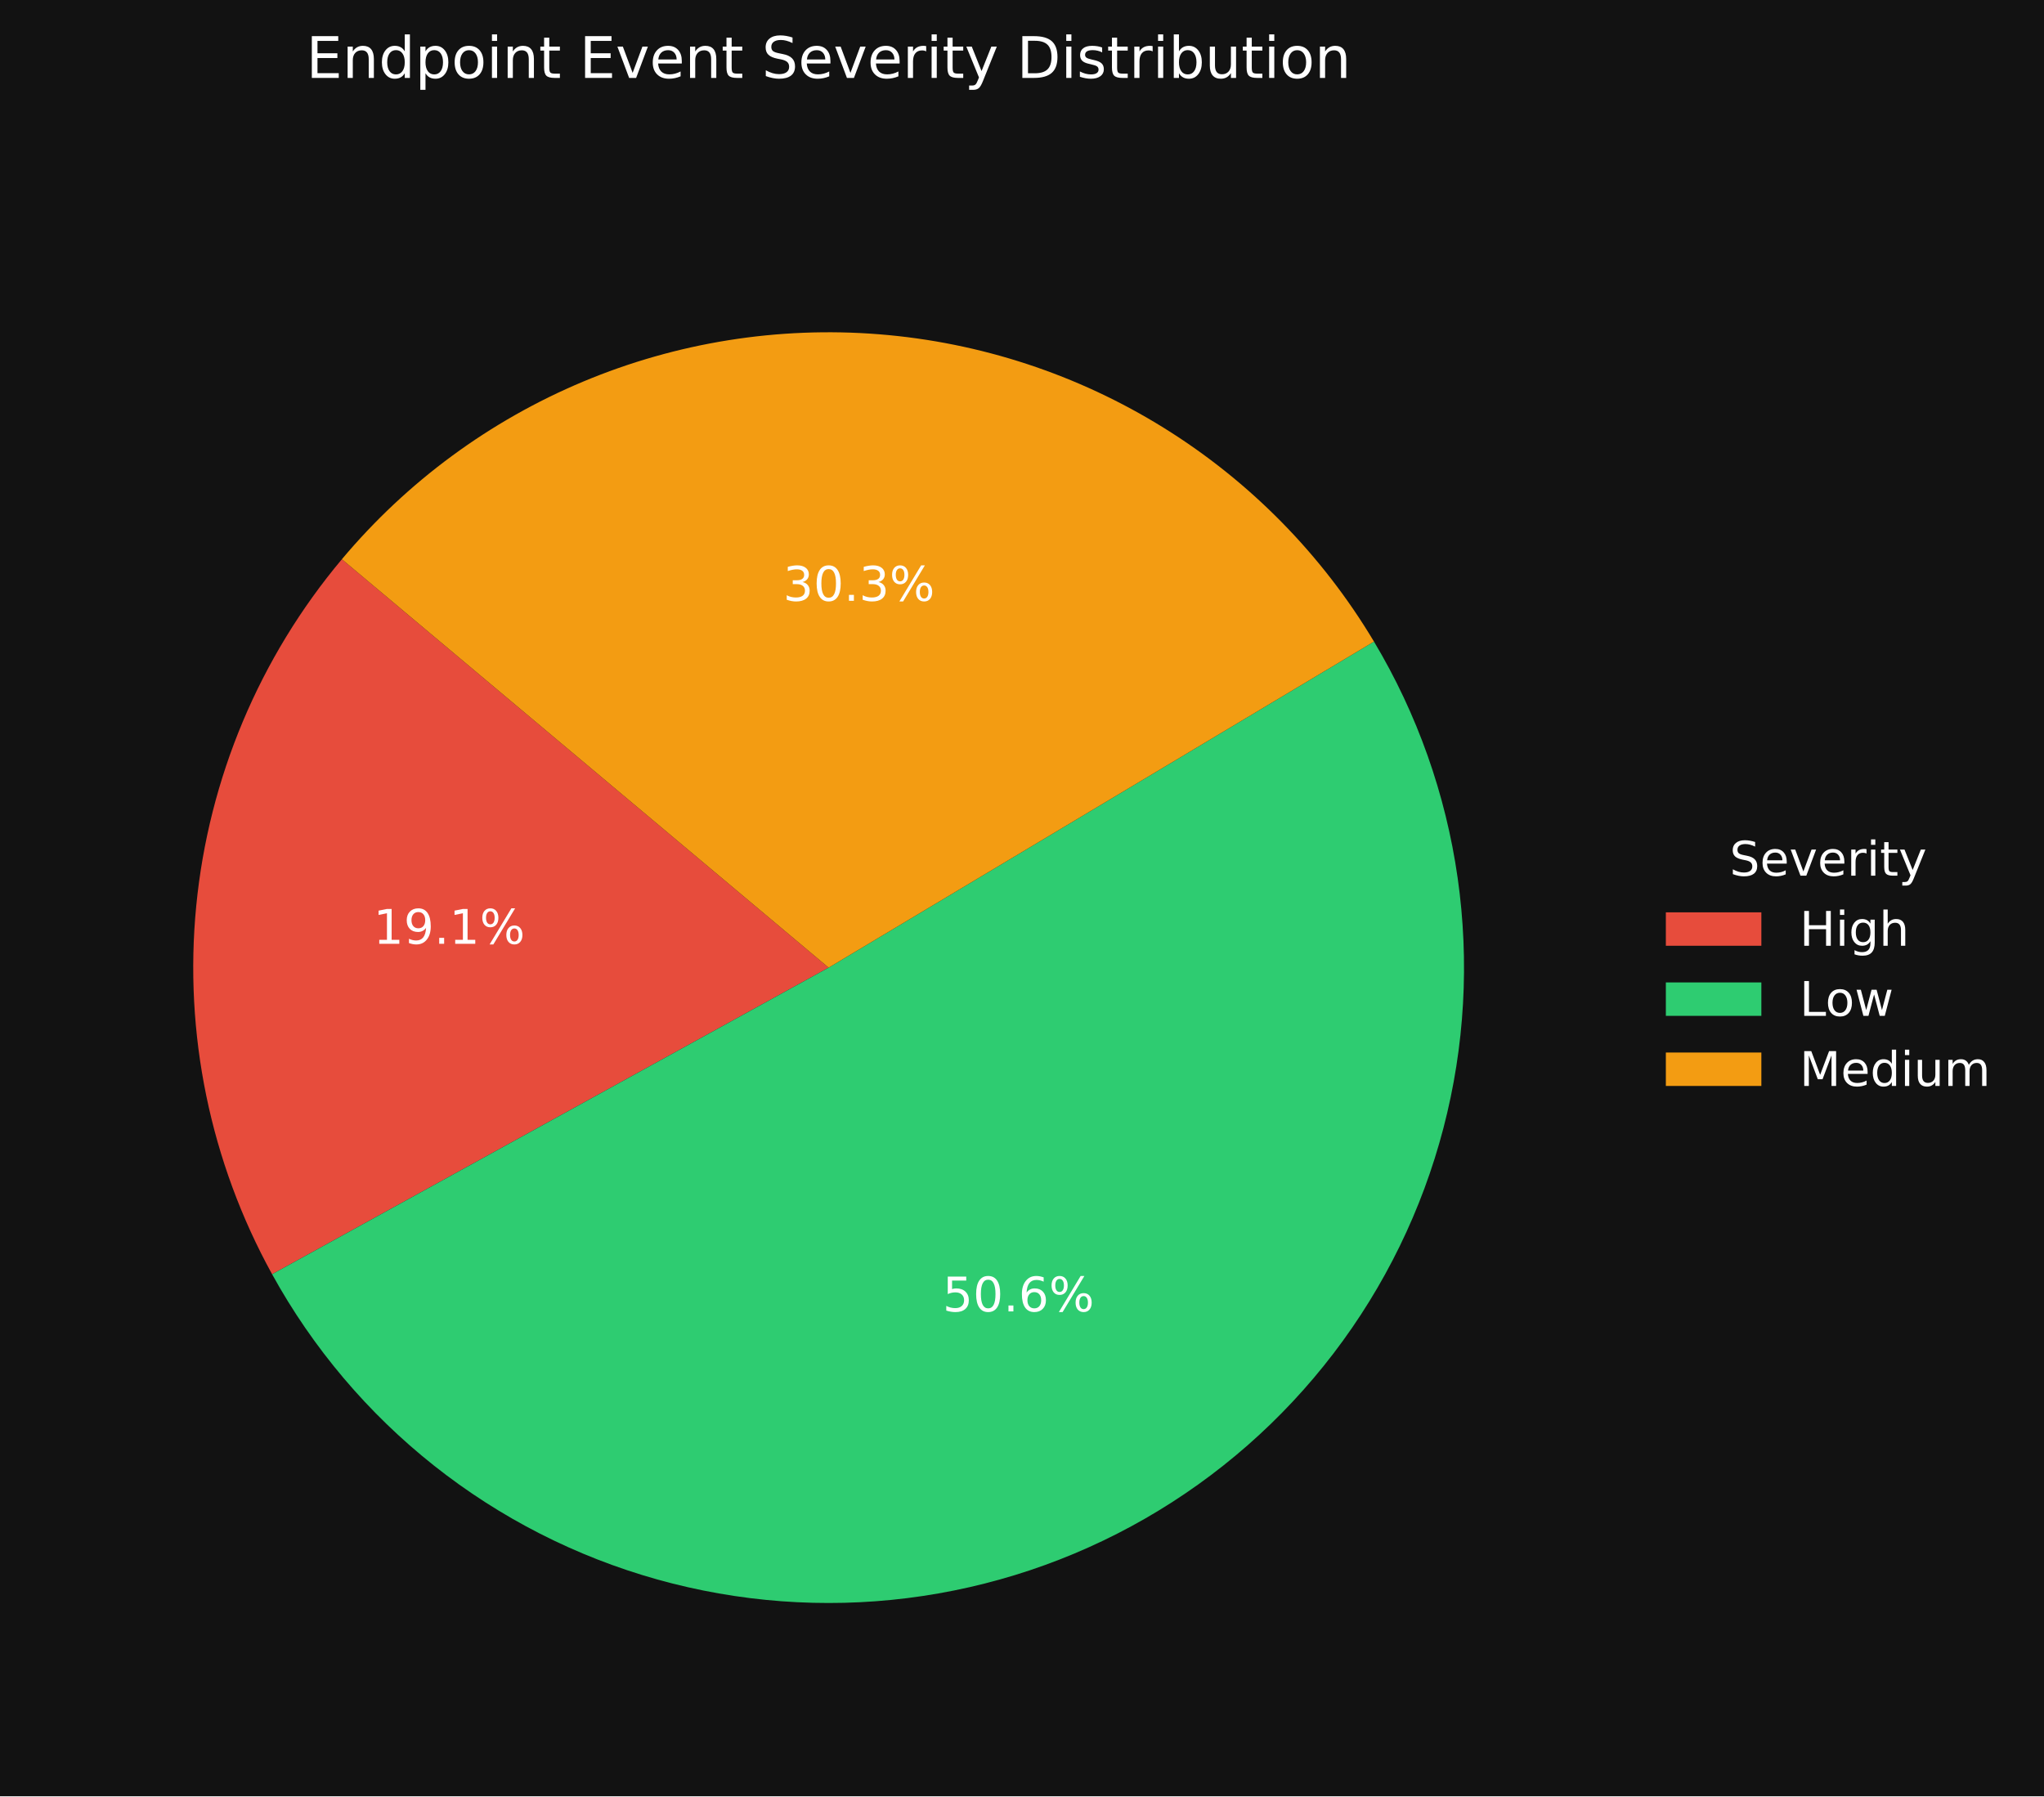
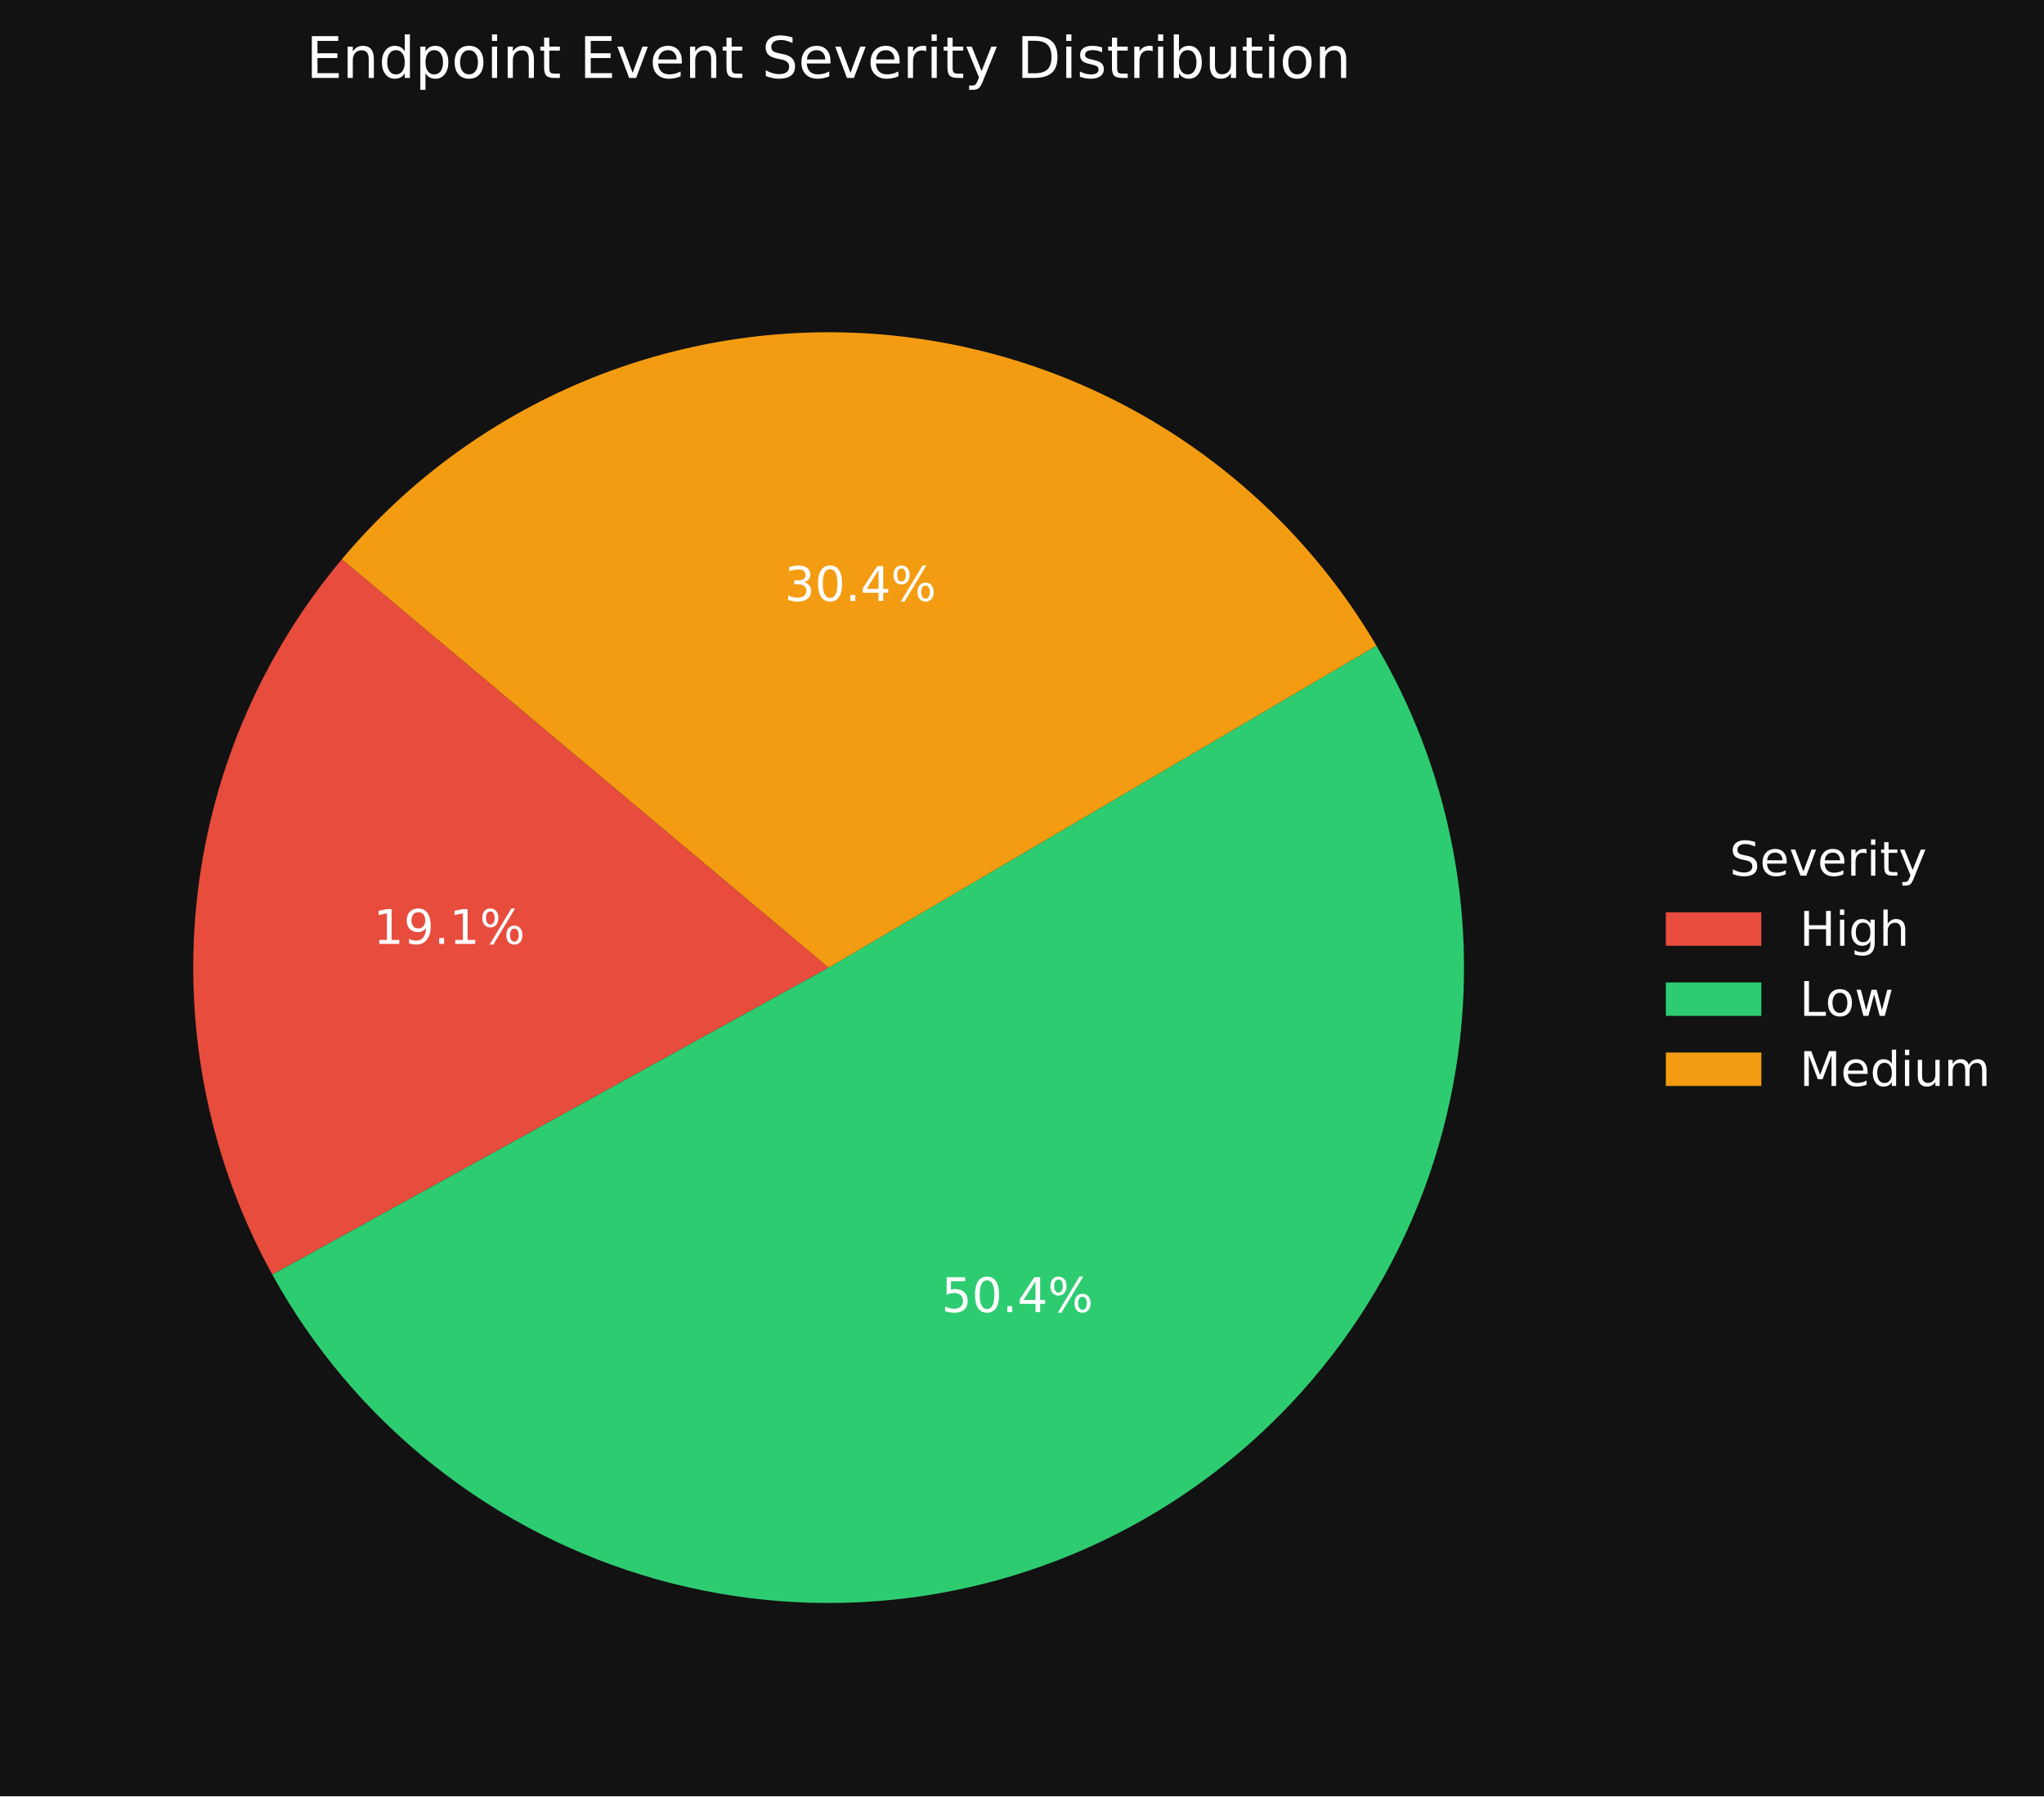
<svg xmlns="http://www.w3.org/2000/svg" xmlns:xlink="http://www.w3.org/1999/xlink" width="428.026pt" height="376.158pt" viewBox="0 0 428.026 376.158" version="1.1">
  <defs>
    <style type="text/css">*{stroke-linejoin: round; stroke-linecap: butt}</style>
  </defs>
  <g id="figure_1">
    <g id="patch_1">
      <path d="M 0 376.158  L 428.026 376.158  L 428.026 -0  L 0 -0  z " style="fill: #121212" />
    </g>
    <g id="axes_1">
      <g id="patch_2">
-         <path d="M 71.593 117.111  C 54.336 137.677 43.701 162.992 41.093 189.712  C 38.485 216.432 44.024 243.325 56.978 266.84  L 173.52 202.638  z " style="fill: #e74c3c" />
+         <path d="M 71.593 117.111  C 54.327 137.689 43.69 163.021 41.089 189.757  C 38.488 216.493 44.044 243.4 57.022 266.919  L 173.52 202.638  z " style="fill: #e74c3c" />
      </g>
      <g id="patch_3">
-         <path d="M 56.978 266.84  C 65.505 282.317 77.029 295.942 90.878 306.918  C 104.727 317.893 120.625 326 137.641 330.765  C 154.657 335.53 172.453 336.858 189.988 334.671  C 207.522 332.484 224.447 326.826 239.771 318.027  C 255.096 309.229 268.515 297.465 279.244 283.424  C 289.973 269.384 297.798 253.345 302.261 236.248  C 306.725 219.15 307.738 201.333 305.241 183.84  C 302.745 166.347 296.788 149.525 287.72 134.358  L 173.52 202.638  z " style="fill: #2ecc71" />
+         <path d="M 57.022 266.919  C 65.536 282.351 77.033 295.938 90.842 306.889  C 104.651 317.841 120.5 325.94 137.465 330.716  C 154.431 335.492 172.177 336.85 189.671 334.71  C 207.166 332.571 224.062 326.976 239.377 318.253  C 254.691 309.53 268.121 297.85 278.884 283.893  C 289.647 269.937 297.53 253.98 302.076 236.951  C 306.621 219.922 307.737 202.159 305.361 184.695  C 302.984 167.232 297.161 150.413 288.23 135.218  L 173.52 202.638  z " style="fill: #2ecc71" />
      </g>
      <g id="patch_4">
-         <path d="M 287.72 134.358  C 276.832 116.148 261.745 100.803 243.721 89.608  C 225.697 78.414 205.254 71.692 184.104 70.004  C 162.954 68.316 141.704 71.711 122.133 79.906  C 102.562 88.1 85.231 100.858 71.593 117.111  L 173.52 202.638  z " style="fill: #f39c12" />
+         <path d="M 288.23 135.218  C 277.437 116.854 262.389 101.347 244.357 90.006  C 226.325 78.665 205.83 71.819 184.602 70.044  C 163.375 68.27 142.028 71.619 122.363 79.809  C 102.699 87.999 85.286 100.793 71.593 117.111  L 173.52 202.638  z " style="fill: #f39c12" />
      </g>
      <g id="matplotlib.axis_1" />
      <g id="matplotlib.axis_2" />
      <g id="text_1">
-         <g style="fill: #ffffff" transform="translate(78.18043 197.6418) scale(0.1 -0.1)">
+         <g style="fill: #ffffff" transform="translate(78.1778 197.6687) scale(0.1 -0.1)">
          <defs>
            <path id="DejaVuSans-31" d="M 794 531  L 1825 531  L 1825 4091  L 703 3866  L 703 4441  L 1819 4666  L 2450 4666  L 2450 531  L 3481 531  L 3481 0  L 794 0  L 794 531  z " transform="scale(0.015625)" />
            <path id="DejaVuSans-39" d="M 703 97  L 703 672  Q 941 559 1184 500  Q 1428 441 1663 441  Q 2288 441 2617 861  Q 2947 1281 2994 2138  Q 2813 1869 2534 1725  Q 2256 1581 1919 1581  Q 1219 1581 811 2004  Q 403 2428 403 3163  Q 403 3881 828 4315  Q 1253 4750 1959 4750  Q 2769 4750 3195 4129  Q 3622 3509 3622 2328  Q 3622 1225 3098 567  Q 2575 -91 1691 -91  Q 1453 -91 1209 -44  Q 966 3 703 97  z M 1959 2075  Q 2384 2075 2632 2365  Q 2881 2656 2881 3163  Q 2881 3666 2632 3958  Q 2384 4250 1959 4250  Q 1534 4250 1286 3958  Q 1038 3666 1038 3163  Q 1038 2656 1286 2365  Q 1534 2075 1959 2075  z " transform="scale(0.015625)" />
            <path id="DejaVuSans-2e" d="M 684 794  L 1344 794  L 1344 0  L 684 0  L 684 794  z " transform="scale(0.015625)" />
            <path id="DejaVuSans-25" d="M 4653 2053  Q 4381 2053 4226 1822  Q 4072 1591 4072 1178  Q 4072 772 4226 539  Q 4381 306 4653 306  Q 4919 306 5073 539  Q 5228 772 5228 1178  Q 5228 1588 5073 1820  Q 4919 2053 4653 2053  z M 4653 2450  Q 5147 2450 5437 2106  Q 5728 1763 5728 1178  Q 5728 594 5436 251  Q 5144 -91 4653 -91  Q 4153 -91 3862 251  Q 3572 594 3572 1178  Q 3572 1766 3864 2108  Q 4156 2450 4653 2450  z M 1428 4353  Q 1159 4353 1004 4120  Q 850 3888 850 3481  Q 850 3069 1003 2837  Q 1156 2606 1428 2606  Q 1700 2606 1854 2837  Q 2009 3069 2009 3481  Q 2009 3884 1853 4118  Q 1697 4353 1428 4353  z M 4250 4750  L 4750 4750  L 1831 -91  L 1331 -91  L 4250 4750  z M 1428 4750  Q 1922 4750 2215 4408  Q 2509 4066 2509 3481  Q 2509 2891 2217 2550  Q 1925 2209 1428 2209  Q 931 2209 642 2551  Q 353 2894 353 3481  Q 353 4063 643 4406  Q 934 4750 1428 4750  z " transform="scale(0.015625)" />
          </defs>
          <use xlink:href="#DejaVuSans-31" />
          <use xlink:href="#DejaVuSans-39" transform="translate(63.62305 0)" />
          <use xlink:href="#DejaVuSans-2e" transform="translate(127.2461 0)" />
          <use xlink:href="#DejaVuSans-31" transform="translate(159.0332 0)" />
          <use xlink:href="#DejaVuSans-25" transform="translate(222.6562 0)" />
        </g>
      </g>
      <g id="text_2">
-         <g style="fill: #ffffff" transform="translate(197.3872 274.631) scale(0.1 -0.1)">
+         <g style="fill: #ffffff" transform="translate(197.1503 274.7665) scale(0.1 -0.1)">
          <defs>
            <path id="DejaVuSans-35" d="M 691 4666  L 3169 4666  L 3169 4134  L 1269 4134  L 1269 2991  Q 1406 3038 1543 3061  Q 1681 3084 1819 3084  Q 2600 3084 3056 2656  Q 3513 2228 3513 1497  Q 3513 744 3044 326  Q 2575 -91 1722 -91  Q 1428 -91 1123 -41  Q 819 9 494 109  L 494 744  Q 775 591 1075 516  Q 1375 441 1709 441  Q 2250 441 2565 725  Q 2881 1009 2881 1497  Q 2881 1984 2565 2268  Q 2250 2553 1709 2553  Q 1456 2553 1204 2497  Q 953 2441 691 2322  L 691 4666  z " transform="scale(0.015625)" />
            <path id="DejaVuSans-30" d="M 2034 4250  Q 1547 4250 1301 3770  Q 1056 3291 1056 2328  Q 1056 1369 1301 889  Q 1547 409 2034 409  Q 2525 409 2770 889  Q 3016 1369 3016 2328  Q 3016 3291 2770 3770  Q 2525 4250 2034 4250  z M 2034 4750  Q 2819 4750 3233 4129  Q 3647 3509 3647 2328  Q 3647 1150 3233 529  Q 2819 -91 2034 -91  Q 1250 -91 836 529  Q 422 1150 422 2328  Q 422 3509 836 4129  Q 1250 4750 2034 4750  z " transform="scale(0.015625)" />
-             <path id="DejaVuSans-36" d="M 2113 2584  Q 1688 2584 1439 2293  Q 1191 2003 1191 1497  Q 1191 994 1439 701  Q 1688 409 2113 409  Q 2538 409 2786 701  Q 3034 994 3034 1497  Q 3034 2003 2786 2293  Q 2538 2584 2113 2584  z M 3366 4563  L 3366 3988  Q 3128 4100 2886 4159  Q 2644 4219 2406 4219  Q 1781 4219 1451 3797  Q 1122 3375 1075 2522  Q 1259 2794 1537 2939  Q 1816 3084 2150 3084  Q 2853 3084 3261 2657  Q 3669 2231 3669 1497  Q 3669 778 3244 343  Q 2819 -91 2113 -91  Q 1303 -91 875 529  Q 447 1150 447 2328  Q 447 3434 972 4092  Q 1497 4750 2381 4750  Q 2619 4750 2861 4703  Q 3103 4656 3366 4563  z " transform="scale(0.015625)" />
+             <path id="DejaVuSans-34" d="M 2419 4116  L 825 1625  L 2419 1625  L 2419 4116  z M 2253 4666  L 3047 4666  L 3047 1625  L 3713 1625  L 3713 1100  L 3047 1100  L 3047 0  L 2419 0  L 2419 1100  L 313 1100  L 313 1709  L 2253 4666  z " transform="scale(0.015625)" />
          </defs>
          <use xlink:href="#DejaVuSans-35" />
          <use xlink:href="#DejaVuSans-30" transform="translate(63.62305 0)" />
          <use xlink:href="#DejaVuSans-2e" transform="translate(127.2461 0)" />
-           <use xlink:href="#DejaVuSans-36" transform="translate(159.0332 0)" />
+           <use xlink:href="#DejaVuSans-34" transform="translate(159.0332 0)" />
          <use xlink:href="#DejaVuSans-25" transform="translate(222.6562 0)" />
        </g>
      </g>
      <g id="text_3">
-         <g style="fill: #ffffff" transform="translate(163.9869 125.8169) scale(0.1 -0.1)">
+         <g style="fill: #ffffff" transform="translate(164.2858 125.8413) scale(0.1 -0.1)">
          <defs>
            <path id="DejaVuSans-33" d="M 2597 2516  Q 3050 2419 3304 2112  Q 3559 1806 3559 1356  Q 3559 666 3084 287  Q 2609 -91 1734 -91  Q 1441 -91 1130 -33  Q 819 25 488 141  L 488 750  Q 750 597 1062 519  Q 1375 441 1716 441  Q 2309 441 2620 675  Q 2931 909 2931 1356  Q 2931 1769 2642 2001  Q 2353 2234 1838 2234  L 1294 2234  L 1294 2753  L 1863 2753  Q 2328 2753 2575 2939  Q 2822 3125 2822 3475  Q 2822 3834 2567 4026  Q 2313 4219 1838 4219  Q 1578 4219 1281 4162  Q 984 4106 628 3988  L 628 4550  Q 988 4650 1302 4700  Q 1616 4750 1894 4750  Q 2613 4750 3031 4423  Q 3450 4097 3450 3541  Q 3450 3153 3228 2886  Q 3006 2619 2597 2516  z " transform="scale(0.015625)" />
          </defs>
          <use xlink:href="#DejaVuSans-33" />
          <use xlink:href="#DejaVuSans-30" transform="translate(63.62305 0)" />
          <use xlink:href="#DejaVuSans-2e" transform="translate(127.2461 0)" />
-           <use xlink:href="#DejaVuSans-33" transform="translate(159.0332 0)" />
+           <use xlink:href="#DejaVuSans-34" transform="translate(159.0332 0)" />
          <use xlink:href="#DejaVuSans-25" transform="translate(222.6562 0)" />
        </g>
      </g>
      <g id="text_4">
        <g style="fill: #ffffff" transform="translate(64.12219 16.31812) scale(0.12 -0.12)">
          <defs>
            <path id="DejaVuSans-45" d="M 628 4666  L 3578 4666  L 3578 4134  L 1259 4134  L 1259 2753  L 3481 2753  L 3481 2222  L 1259 2222  L 1259 531  L 3634 531  L 3634 0  L 628 0  L 628 4666  z " transform="scale(0.015625)" />
            <path id="DejaVuSans-6e" d="M 3513 2113  L 3513 0  L 2938 0  L 2938 2094  Q 2938 2591 2744 2837  Q 2550 3084 2163 3084  Q 1697 3084 1428 2787  Q 1159 2491 1159 1978  L 1159 0  L 581 0  L 581 3500  L 1159 3500  L 1159 2956  Q 1366 3272 1645 3428  Q 1925 3584 2291 3584  Q 2894 3584 3203 3211  Q 3513 2838 3513 2113  z " transform="scale(0.015625)" />
            <path id="DejaVuSans-64" d="M 2906 2969  L 2906 4863  L 3481 4863  L 3481 0  L 2906 0  L 2906 525  Q 2725 213 2448 61  Q 2172 -91 1784 -91  Q 1150 -91 751 415  Q 353 922 353 1747  Q 353 2572 751 3078  Q 1150 3584 1784 3584  Q 2172 3584 2448 3432  Q 2725 3281 2906 2969  z M 947 1747  Q 947 1113 1208 752  Q 1469 391 1925 391  Q 2381 391 2643 752  Q 2906 1113 2906 1747  Q 2906 2381 2643 2742  Q 2381 3103 1925 3103  Q 1469 3103 1208 2742  Q 947 2381 947 1747  z " transform="scale(0.015625)" />
            <path id="DejaVuSans-70" d="M 1159 525  L 1159 -1331  L 581 -1331  L 581 3500  L 1159 3500  L 1159 2969  Q 1341 3281 1617 3432  Q 1894 3584 2278 3584  Q 2916 3584 3314 3078  Q 3713 2572 3713 1747  Q 3713 922 3314 415  Q 2916 -91 2278 -91  Q 1894 -91 1617 61  Q 1341 213 1159 525  z M 3116 1747  Q 3116 2381 2855 2742  Q 2594 3103 2138 3103  Q 1681 3103 1420 2742  Q 1159 2381 1159 1747  Q 1159 1113 1420 752  Q 1681 391 2138 391  Q 2594 391 2855 752  Q 3116 1113 3116 1747  z " transform="scale(0.015625)" />
            <path id="DejaVuSans-6f" d="M 1959 3097  Q 1497 3097 1228 2736  Q 959 2375 959 1747  Q 959 1119 1226 758  Q 1494 397 1959 397  Q 2419 397 2687 759  Q 2956 1122 2956 1747  Q 2956 2369 2687 2733  Q 2419 3097 1959 3097  z M 1959 3584  Q 2709 3584 3137 3096  Q 3566 2609 3566 1747  Q 3566 888 3137 398  Q 2709 -91 1959 -91  Q 1206 -91 779 398  Q 353 888 353 1747  Q 353 2609 779 3096  Q 1206 3584 1959 3584  z " transform="scale(0.015625)" />
            <path id="DejaVuSans-69" d="M 603 3500  L 1178 3500  L 1178 0  L 603 0  L 603 3500  z M 603 4863  L 1178 4863  L 1178 4134  L 603 4134  L 603 4863  z " transform="scale(0.015625)" />
            <path id="DejaVuSans-74" d="M 1172 4494  L 1172 3500  L 2356 3500  L 2356 3053  L 1172 3053  L 1172 1153  Q 1172 725 1289 603  Q 1406 481 1766 481  L 2356 481  L 2356 0  L 1766 0  Q 1100 0 847 248  Q 594 497 594 1153  L 594 3053  L 172 3053  L 172 3500  L 594 3500  L 594 4494  L 1172 4494  z " transform="scale(0.015625)" />
            <path id="DejaVuSans-20" transform="scale(0.015625)" />
            <path id="DejaVuSans-76" d="M 191 3500  L 800 3500  L 1894 563  L 2988 3500  L 3597 3500  L 2284 0  L 1503 0  L 191 3500  z " transform="scale(0.015625)" />
            <path id="DejaVuSans-65" d="M 3597 1894  L 3597 1613  L 953 1613  Q 991 1019 1311 708  Q 1631 397 2203 397  Q 2534 397 2845 478  Q 3156 559 3463 722  L 3463 178  Q 3153 47 2828 -22  Q 2503 -91 2169 -91  Q 1331 -91 842 396  Q 353 884 353 1716  Q 353 2575 817 3079  Q 1281 3584 2069 3584  Q 2775 3584 3186 3129  Q 3597 2675 3597 1894  z M 3022 2063  Q 3016 2534 2758 2815  Q 2500 3097 2075 3097  Q 1594 3097 1305 2825  Q 1016 2553 972 2059  L 3022 2063  z " transform="scale(0.015625)" />
            <path id="DejaVuSans-53" d="M 3425 4513  L 3425 3897  Q 3066 4069 2747 4153  Q 2428 4238 2131 4238  Q 1616 4238 1336 4038  Q 1056 3838 1056 3469  Q 1056 3159 1242 3001  Q 1428 2844 1947 2747  L 2328 2669  Q 3034 2534 3370 2195  Q 3706 1856 3706 1288  Q 3706 609 3251 259  Q 2797 -91 1919 -91  Q 1588 -91 1214 -16  Q 841 59 441 206  L 441 856  Q 825 641 1194 531  Q 1563 422 1919 422  Q 2459 422 2753 634  Q 3047 847 3047 1241  Q 3047 1584 2836 1778  Q 2625 1972 2144 2069  L 1759 2144  Q 1053 2284 737 2584  Q 422 2884 422 3419  Q 422 4038 858 4394  Q 1294 4750 2059 4750  Q 2388 4750 2728 4690  Q 3069 4631 3425 4513  z " transform="scale(0.015625)" />
            <path id="DejaVuSans-72" d="M 2631 2963  Q 2534 3019 2420 3045  Q 2306 3072 2169 3072  Q 1681 3072 1420 2755  Q 1159 2438 1159 1844  L 1159 0  L 581 0  L 581 3500  L 1159 3500  L 1159 2956  Q 1341 3275 1631 3429  Q 1922 3584 2338 3584  Q 2397 3584 2469 3576  Q 2541 3569 2628 3553  L 2631 2963  z " transform="scale(0.015625)" />
            <path id="DejaVuSans-79" d="M 2059 -325  Q 1816 -950 1584 -1140  Q 1353 -1331 966 -1331  L 506 -1331  L 506 -850  L 844 -850  Q 1081 -850 1212 -737  Q 1344 -625 1503 -206  L 1606 56  L 191 3500  L 800 3500  L 1894 763  L 2988 3500  L 3597 3500  L 2059 -325  z " transform="scale(0.015625)" />
            <path id="DejaVuSans-44" d="M 1259 4147  L 1259 519  L 2022 519  Q 2988 519 3436 956  Q 3884 1394 3884 2338  Q 3884 3275 3436 3711  Q 2988 4147 2022 4147  L 1259 4147  z M 628 4666  L 1925 4666  Q 3281 4666 3915 4102  Q 4550 3538 4550 2338  Q 4550 1131 3912 565  Q 3275 0 1925 0  L 628 0  L 628 4666  z " transform="scale(0.015625)" />
            <path id="DejaVuSans-73" d="M 2834 3397  L 2834 2853  Q 2591 2978 2328 3040  Q 2066 3103 1784 3103  Q 1356 3103 1142 2972  Q 928 2841 928 2578  Q 928 2378 1081 2264  Q 1234 2150 1697 2047  L 1894 2003  Q 2506 1872 2764 1633  Q 3022 1394 3022 966  Q 3022 478 2636 193  Q 2250 -91 1575 -91  Q 1294 -91 989 -36  Q 684 19 347 128  L 347 722  Q 666 556 975 473  Q 1284 391 1588 391  Q 1994 391 2212 530  Q 2431 669 2431 922  Q 2431 1156 2273 1281  Q 2116 1406 1581 1522  L 1381 1569  Q 847 1681 609 1914  Q 372 2147 372 2553  Q 372 3047 722 3315  Q 1072 3584 1716 3584  Q 2034 3584 2315 3537  Q 2597 3491 2834 3397  z " transform="scale(0.015625)" />
            <path id="DejaVuSans-62" d="M 3116 1747  Q 3116 2381 2855 2742  Q 2594 3103 2138 3103  Q 1681 3103 1420 2742  Q 1159 2381 1159 1747  Q 1159 1113 1420 752  Q 1681 391 2138 391  Q 2594 391 2855 752  Q 3116 1113 3116 1747  z M 1159 2969  Q 1341 3281 1617 3432  Q 1894 3584 2278 3584  Q 2916 3584 3314 3078  Q 3713 2572 3713 1747  Q 3713 922 3314 415  Q 2916 -91 2278 -91  Q 1894 -91 1617 61  Q 1341 213 1159 525  L 1159 0  L 581 0  L 581 4863  L 1159 4863  L 1159 2969  z " transform="scale(0.015625)" />
            <path id="DejaVuSans-75" d="M 544 1381  L 544 3500  L 1119 3500  L 1119 1403  Q 1119 906 1312 657  Q 1506 409 1894 409  Q 2359 409 2629 706  Q 2900 1003 2900 1516  L 2900 3500  L 3475 3500  L 3475 0  L 2900 0  L 2900 538  Q 2691 219 2414 64  Q 2138 -91 1772 -91  Q 1169 -91 856 284  Q 544 659 544 1381  z M 1991 3584  L 1991 3584  z " transform="scale(0.015625)" />
          </defs>
          <use xlink:href="#DejaVuSans-45" />
          <use xlink:href="#DejaVuSans-6e" transform="translate(63.18359 0)" />
          <use xlink:href="#DejaVuSans-64" transform="translate(126.5625 0)" />
          <use xlink:href="#DejaVuSans-70" transform="translate(190.0391 0)" />
          <use xlink:href="#DejaVuSans-6f" transform="translate(253.5156 0)" />
          <use xlink:href="#DejaVuSans-69" transform="translate(314.6973 0)" />
          <use xlink:href="#DejaVuSans-6e" transform="translate(342.4805 0)" />
          <use xlink:href="#DejaVuSans-74" transform="translate(405.8594 0)" />
          <use xlink:href="#DejaVuSans-20" transform="translate(445.0684 0)" />
          <use xlink:href="#DejaVuSans-45" transform="translate(476.8555 0)" />
          <use xlink:href="#DejaVuSans-76" transform="translate(540.0391 0)" />
          <use xlink:href="#DejaVuSans-65" transform="translate(599.2188 0)" />
          <use xlink:href="#DejaVuSans-6e" transform="translate(660.7422 0)" />
          <use xlink:href="#DejaVuSans-74" transform="translate(724.1211 0)" />
          <use xlink:href="#DejaVuSans-20" transform="translate(763.3301 0)" />
          <use xlink:href="#DejaVuSans-53" transform="translate(795.1172 0)" />
          <use xlink:href="#DejaVuSans-65" transform="translate(858.5938 0)" />
          <use xlink:href="#DejaVuSans-76" transform="translate(920.1172 0)" />
          <use xlink:href="#DejaVuSans-65" transform="translate(979.2969 0)" />
          <use xlink:href="#DejaVuSans-72" transform="translate(1040.82 0)" />
          <use xlink:href="#DejaVuSans-69" transform="translate(1081.934 0)" />
          <use xlink:href="#DejaVuSans-74" transform="translate(1109.717 0)" />
          <use xlink:href="#DejaVuSans-79" transform="translate(1148.926 0)" />
          <use xlink:href="#DejaVuSans-20" transform="translate(1208.105 0)" />
          <use xlink:href="#DejaVuSans-44" transform="translate(1239.893 0)" />
          <use xlink:href="#DejaVuSans-69" transform="translate(1316.895 0)" />
          <use xlink:href="#DejaVuSans-73" transform="translate(1344.678 0)" />
          <use xlink:href="#DejaVuSans-74" transform="translate(1396.777 0)" />
          <use xlink:href="#DejaVuSans-72" transform="translate(1435.986 0)" />
          <use xlink:href="#DejaVuSans-69" transform="translate(1477.1 0)" />
          <use xlink:href="#DejaVuSans-62" transform="translate(1504.883 0)" />
          <use xlink:href="#DejaVuSans-75" transform="translate(1568.359 0)" />
          <use xlink:href="#DejaVuSans-74" transform="translate(1631.738 0)" />
          <use xlink:href="#DejaVuSans-69" transform="translate(1670.947 0)" />
          <use xlink:href="#DejaVuSans-6f" transform="translate(1698.73 0)" />
          <use xlink:href="#DejaVuSans-6e" transform="translate(1759.912 0)" />
        </g>
      </g>
      <g id="legend_1">
        <g id="text_5">
          <g style="fill: #ffffff" transform="translate(362.1822 183.3803) scale(0.1 -0.1)">
            <use xlink:href="#DejaVuSans-53" />
            <use xlink:href="#DejaVuSans-65" transform="translate(63.47656 0)" />
            <use xlink:href="#DejaVuSans-76" transform="translate(125 0)" />
            <use xlink:href="#DejaVuSans-65" transform="translate(184.1797 0)" />
            <use xlink:href="#DejaVuSans-72" transform="translate(245.7031 0)" />
            <use xlink:href="#DejaVuSans-69" transform="translate(286.8164 0)" />
            <use xlink:href="#DejaVuSans-74" transform="translate(314.5996 0)" />
            <use xlink:href="#DejaVuSans-79" transform="translate(353.8086 0)" />
          </g>
        </g>
        <g id="patch_5">
          <path d="M 348.84 198.058  L 368.84 198.058  L 368.84 191.058  L 348.84 191.058  z " style="fill: #e74c3c" />
        </g>
        <g id="text_6">
          <g style="fill: #ffffff" transform="translate(376.84 198.0584) scale(0.1 -0.1)">
            <defs>
              <path id="DejaVuSans-48" d="M 628 4666  L 1259 4666  L 1259 2753  L 3553 2753  L 3553 4666  L 4184 4666  L 4184 0  L 3553 0  L 3553 2222  L 1259 2222  L 1259 0  L 628 0  L 628 4666  z " transform="scale(0.015625)" />
              <path id="DejaVuSans-67" d="M 2906 1791  Q 2906 2416 2648 2759  Q 2391 3103 1925 3103  Q 1463 3103 1205 2759  Q 947 2416 947 1791  Q 947 1169 1205 825  Q 1463 481 1925 481  Q 2391 481 2648 825  Q 2906 1169 2906 1791  z M 3481 434  Q 3481 -459 3084 -895  Q 2688 -1331 1869 -1331  Q 1566 -1331 1297 -1286  Q 1028 -1241 775 -1147  L 775 -588  Q 1028 -725 1275 -790  Q 1522 -856 1778 -856  Q 2344 -856 2625 -561  Q 2906 -266 2906 331  L 2906 616  Q 2728 306 2450 153  Q 2172 0 1784 0  Q 1141 0 747 490  Q 353 981 353 1791  Q 353 2603 747 3093  Q 1141 3584 1784 3584  Q 2172 3584 2450 3431  Q 2728 3278 2906 2969  L 2906 3500  L 3481 3500  L 3481 434  z " transform="scale(0.015625)" />
              <path id="DejaVuSans-68" d="M 3513 2113  L 3513 0  L 2938 0  L 2938 2094  Q 2938 2591 2744 2837  Q 2550 3084 2163 3084  Q 1697 3084 1428 2787  Q 1159 2491 1159 1978  L 1159 0  L 581 0  L 581 4863  L 1159 4863  L 1159 2956  Q 1366 3272 1645 3428  Q 1925 3584 2291 3584  Q 2894 3584 3203 3211  Q 3513 2838 3513 2113  z " transform="scale(0.015625)" />
            </defs>
            <use xlink:href="#DejaVuSans-48" />
            <use xlink:href="#DejaVuSans-69" transform="translate(75.19531 0)" />
            <use xlink:href="#DejaVuSans-67" transform="translate(102.9785 0)" />
            <use xlink:href="#DejaVuSans-68" transform="translate(166.4551 0)" />
          </g>
        </g>
        <g id="patch_6">
          <path d="M 348.84 212.737  L 368.84 212.737  L 368.84 205.737  L 348.84 205.737  z " style="fill: #2ecc71" />
        </g>
        <g id="text_7">
          <g style="fill: #ffffff" transform="translate(376.84 212.7366) scale(0.1 -0.1)">
            <defs>
              <path id="DejaVuSans-4c" d="M 628 4666  L 1259 4666  L 1259 531  L 3531 531  L 3531 0  L 628 0  L 628 4666  z " transform="scale(0.015625)" />
              <path id="DejaVuSans-77" d="M 269 3500  L 844 3500  L 1563 769  L 2278 3500  L 2956 3500  L 3675 769  L 4391 3500  L 4966 3500  L 4050 0  L 3372 0  L 2619 2869  L 1863 0  L 1184 0  L 269 3500  z " transform="scale(0.015625)" />
            </defs>
            <use xlink:href="#DejaVuSans-4c" />
            <use xlink:href="#DejaVuSans-6f" transform="translate(53.96289 0)" />
            <use xlink:href="#DejaVuSans-77" transform="translate(115.1445 0)" />
          </g>
        </g>
        <g id="patch_7">
          <path d="M 348.84 227.415  L 368.84 227.415  L 368.84 220.415  L 348.84 220.415  z " style="fill: #f39c12" />
        </g>
        <g id="text_8">
          <g style="fill: #ffffff" transform="translate(376.84 227.4147) scale(0.1 -0.1)">
            <defs>
              <path id="DejaVuSans-4d" d="M 628 4666  L 1569 4666  L 2759 1491  L 3956 4666  L 4897 4666  L 4897 0  L 4281 0  L 4281 4097  L 3078 897  L 2444 897  L 1241 4097  L 1241 0  L 628 0  L 628 4666  z " transform="scale(0.015625)" />
              <path id="DejaVuSans-6d" d="M 3328 2828  Q 3544 3216 3844 3400  Q 4144 3584 4550 3584  Q 5097 3584 5394 3201  Q 5691 2819 5691 2113  L 5691 0  L 5113 0  L 5113 2094  Q 5113 2597 4934 2840  Q 4756 3084 4391 3084  Q 3944 3084 3684 2787  Q 3425 2491 3425 1978  L 3425 0  L 2847 0  L 2847 2094  Q 2847 2600 2669 2842  Q 2491 3084 2119 3084  Q 1678 3084 1418 2786  Q 1159 2488 1159 1978  L 1159 0  L 581 0  L 581 3500  L 1159 3500  L 1159 2956  Q 1356 3278 1631 3431  Q 1906 3584 2284 3584  Q 2666 3584 2933 3390  Q 3200 3197 3328 2828  z " transform="scale(0.015625)" />
            </defs>
            <use xlink:href="#DejaVuSans-4d" />
            <use xlink:href="#DejaVuSans-65" transform="translate(86.2793 0)" />
            <use xlink:href="#DejaVuSans-64" transform="translate(147.8027 0)" />
            <use xlink:href="#DejaVuSans-69" transform="translate(211.2793 0)" />
            <use xlink:href="#DejaVuSans-75" transform="translate(239.0625 0)" />
            <use xlink:href="#DejaVuSans-6d" transform="translate(302.4414 0)" />
          </g>
        </g>
      </g>
    </g>
  </g>
</svg>
